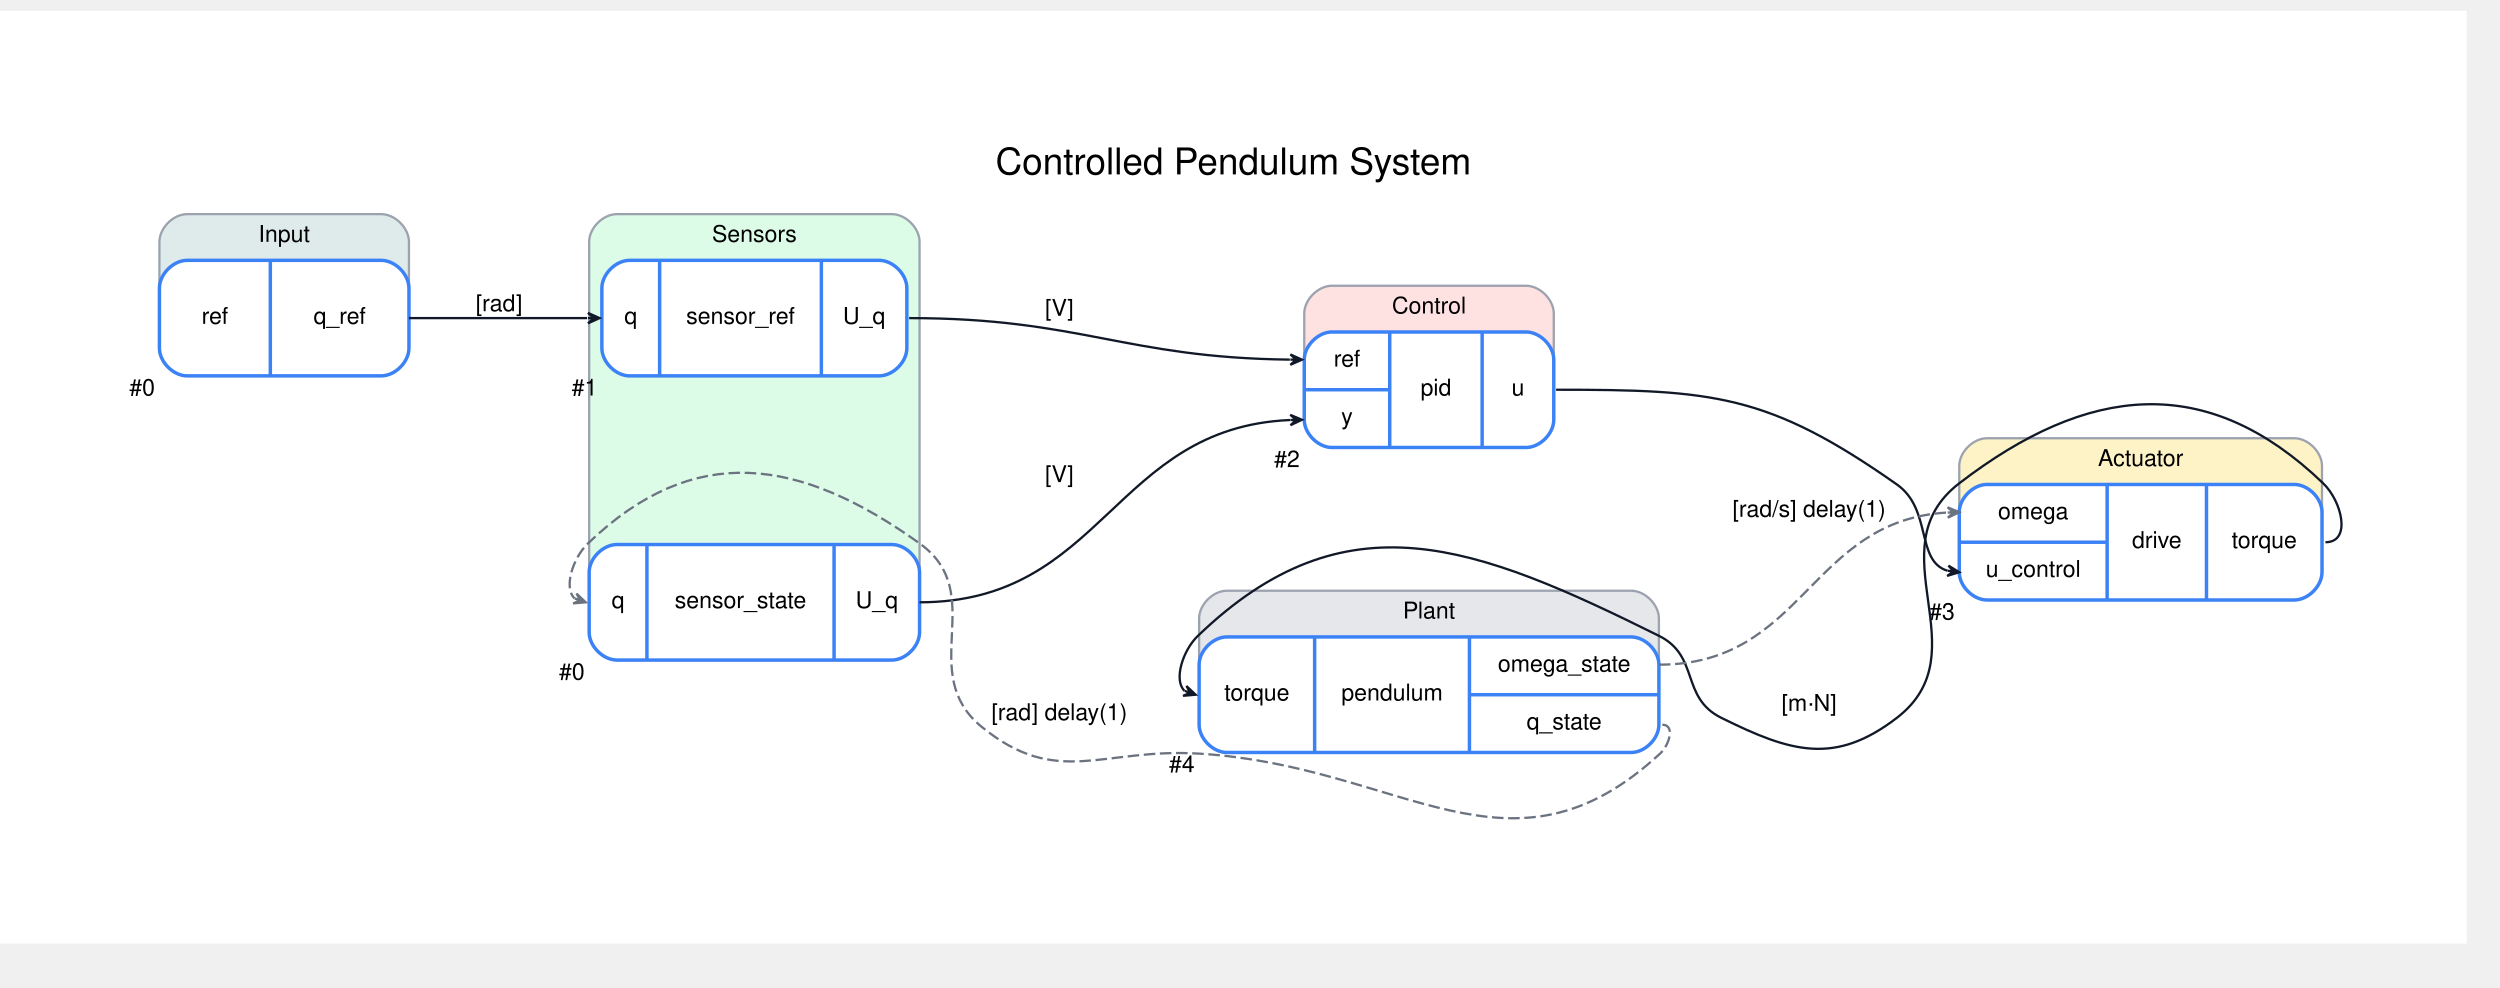
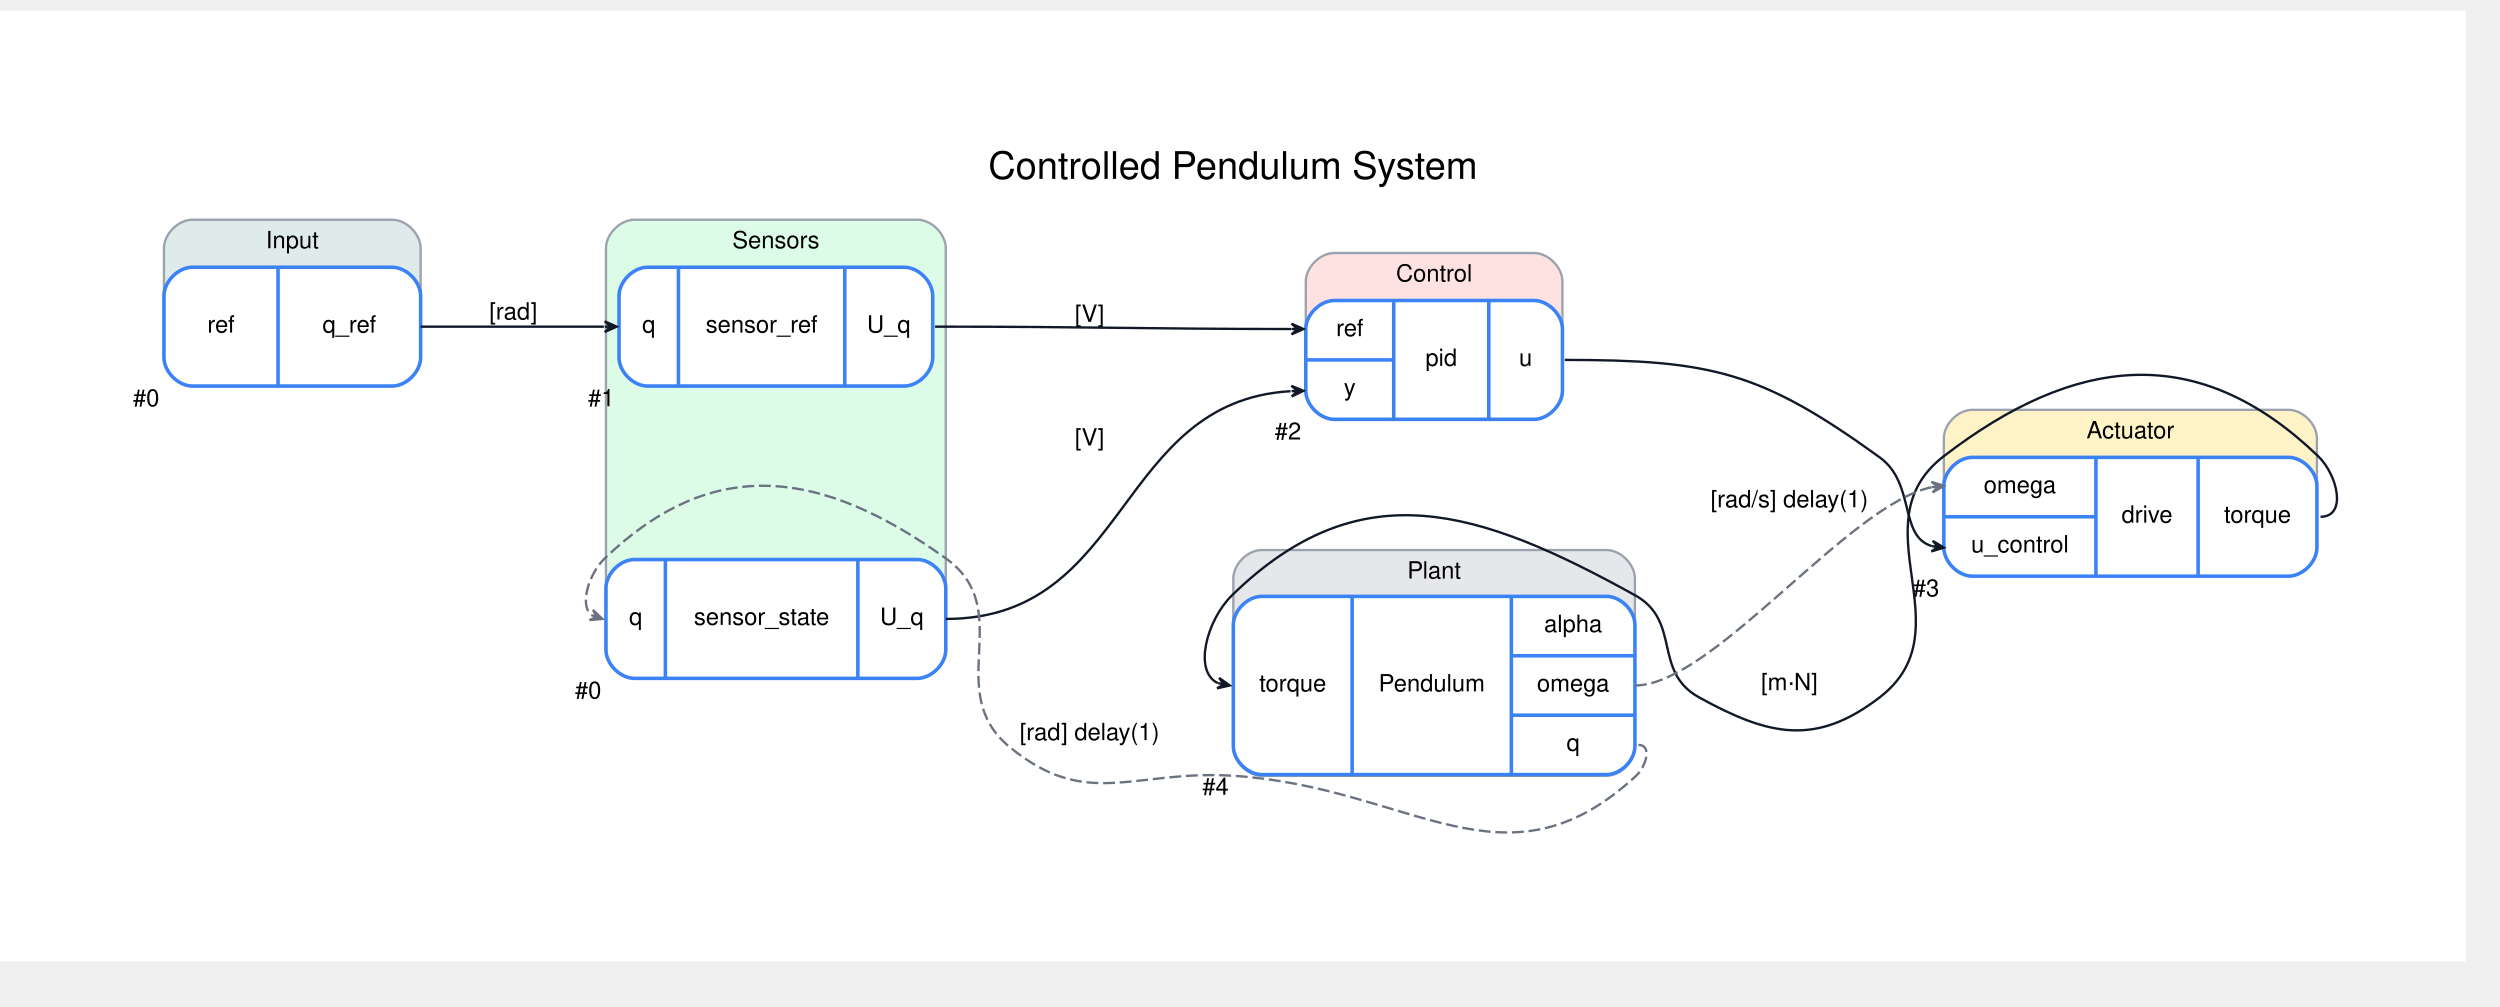
- <svg xmlns="http://www.w3.org/2000/svg" width="1096pt" height="433pt" viewBox="14.40 14.40 1082.04 418.12">
-   <g id="graph0" class="graph" transform="scale(1 1) rotate(0) translate(68.4 364.12)">
-     <polygon fill="white" stroke="transparent" points="-54,54 -54,-349.72 1013.64,-349.72 1013.64,54 -54,54" />
-     <text text-anchor="middle" x="479.82" y="-278.92" font-family="Helvetica,sans-Serif" font-size="16.00">Controlled Pendulum System</text>
+ <svg xmlns="http://www.w3.org/2000/svg" width="1066pt" height="429pt" viewBox="14.40 14.40 1052.04 414.46">
+   <g id="graph0" class="graph" transform="scale(1 1) rotate(0) translate(68.4 360.46)">
+     <polygon fill="white" stroke="transparent" points="-54,54 -54,-346.06 983.64,-346.06 983.64,54 -54,54" />
+     <text text-anchor="middle" x="464.82" y="-275.26" font-family="Helvetica,sans-Serif" font-size="16.00">Controlled Pendulum System</text>
    <g id="clust1" class="cluster">
-       <path fill="#dfebeb" stroke="#9ca3af" d="M27,-191.72C27,-191.72 111,-191.72 111,-191.72 117,-191.72 123,-197.72 123,-203.72 123,-203.72 123,-249.72 123,-249.72 123,-255.72 117,-261.72 111,-261.72 111,-261.72 27,-261.72 27,-261.72 21,-261.72 15,-255.72 15,-249.72 15,-249.72 15,-203.72 15,-203.72 15,-197.72 21,-191.72 27,-191.72" />
-       <text text-anchor="middle" x="69" y="-249.72" font-family="Helvetica,sans-Serif" font-size="10.00">Input</text>
+       <path fill="#dfebeb" stroke="#9ca3af" d="M27,-188.06C27,-188.06 111,-188.06 111,-188.06 117,-188.06 123,-194.06 123,-200.06 123,-200.06 123,-246.06 123,-246.06 123,-252.06 117,-258.06 111,-258.06 111,-258.06 27,-258.06 27,-258.06 21,-258.06 15,-252.06 15,-246.06 15,-246.06 15,-200.06 15,-200.06 15,-194.06 21,-188.06 27,-188.06" />
+       <text text-anchor="middle" x="69" y="-246.06" font-family="Helvetica,sans-Serif" font-size="10.00">Input</text>
    </g>
    <g id="clust2" class="cluster">
-       <path fill="#dcfce7" stroke="#9ca3af" d="M213,-68.72C213,-68.72 332,-68.72 332,-68.72 338,-68.72 344,-74.72 344,-80.72 344,-80.72 344,-249.72 344,-249.72 344,-255.72 338,-261.72 332,-261.72 332,-261.72 213,-261.72 213,-261.72 207,-261.72 201,-255.72 201,-249.72 201,-249.72 201,-80.72 201,-80.72 201,-74.72 207,-68.72 213,-68.72" />
-       <text text-anchor="middle" x="272.5" y="-249.72" font-family="Helvetica,sans-Serif" font-size="10.00">Sensors</text>
+       <path fill="#dcfce7" stroke="#9ca3af" d="M213,-65.06C213,-65.06 332,-65.06 332,-65.06 338,-65.06 344,-71.06 344,-77.06 344,-77.06 344,-246.06 344,-246.06 344,-252.06 338,-258.06 332,-258.06 332,-258.06 213,-258.06 213,-258.06 207,-258.06 201,-252.06 201,-246.06 201,-246.06 201,-77.06 201,-77.06 201,-71.06 207,-65.06 213,-65.06" />
+       <text text-anchor="middle" x="272.5" y="-246.06" font-family="Helvetica,sans-Serif" font-size="10.00">Sensors</text>
    </g>
    <g id="clust3" class="cluster">
-       <path fill="#fee2e2" stroke="#9ca3af" d="M522.5,-160.72C522.5,-160.72 606.5,-160.72 606.5,-160.72 612.5,-160.72 618.5,-166.72 618.5,-172.72 618.5,-172.72 618.5,-218.72 618.5,-218.72 618.5,-224.72 612.5,-230.72 606.5,-230.72 606.5,-230.72 522.5,-230.72 522.5,-230.72 516.5,-230.72 510.5,-224.72 510.5,-218.72 510.5,-218.72 510.5,-172.72 510.5,-172.72 510.5,-166.72 516.5,-160.72 522.5,-160.72" />
-       <text text-anchor="middle" x="564.5" y="-218.72" font-family="Helvetica,sans-Serif" font-size="10.00">Control</text>
+       <path fill="#fee2e2" stroke="#9ca3af" d="M507.5,-174.06C507.5,-174.06 591.5,-174.06 591.5,-174.06 597.5,-174.06 603.5,-180.06 603.5,-186.06 603.5,-186.06 603.5,-232.06 603.5,-232.06 603.5,-238.06 597.5,-244.06 591.5,-244.06 591.5,-244.06 507.5,-244.06 507.5,-244.06 501.5,-244.06 495.5,-238.06 495.5,-232.06 495.5,-232.06 495.5,-186.06 495.5,-186.06 495.5,-180.06 501.5,-174.06 507.5,-174.06" />
+       <text text-anchor="middle" x="549.5" y="-232.06" font-family="Helvetica,sans-Serif" font-size="10.00">Control</text>
    </g>
    <g id="clust4" class="cluster">
-       <path fill="#fef3c7" stroke="#9ca3af" d="M806,-94.72C806,-94.72 939,-94.72 939,-94.72 945,-94.72 951,-100.72 951,-106.72 951,-106.72 951,-152.72 951,-152.72 951,-158.72 945,-164.72 939,-164.72 939,-164.72 806,-164.72 806,-164.72 800,-164.72 794,-158.72 794,-152.72 794,-152.72 794,-106.72 794,-106.72 794,-100.72 800,-94.72 806,-94.72" />
-       <text text-anchor="middle" x="872.5" y="-152.72" font-family="Helvetica,sans-Serif" font-size="10.00">Actuator</text>
+       <path fill="#fef3c7" stroke="#9ca3af" d="M776,-108.06C776,-108.06 909,-108.06 909,-108.06 915,-108.06 921,-114.06 921,-120.06 921,-120.06 921,-166.06 921,-166.06 921,-172.06 915,-178.06 909,-178.06 909,-178.06 776,-178.06 776,-178.06 770,-178.06 764,-172.06 764,-166.06 764,-166.06 764,-120.06 764,-120.06 764,-114.06 770,-108.06 776,-108.06" />
+       <text text-anchor="middle" x="842.5" y="-166.06" font-family="Helvetica,sans-Serif" font-size="10.00">Actuator</text>
    </g>
    <g id="clust5" class="cluster">
-       <path fill="#e5e7eb" stroke="#9ca3af" d="M477,-28.72C477,-28.72 652,-28.72 652,-28.72 658,-28.72 664,-34.72 664,-40.72 664,-40.72 664,-86.72 664,-86.72 664,-92.72 658,-98.72 652,-98.72 652,-98.72 477,-98.72 477,-98.72 471,-98.72 465,-92.72 465,-86.72 465,-86.72 465,-40.72 465,-40.72 465,-34.72 471,-28.72 477,-28.72" />
-       <text text-anchor="middle" x="564.5" y="-86.72" font-family="Helvetica,sans-Serif" font-size="10.00">Plant</text>
+       <path fill="#e5e7eb" stroke="#9ca3af" d="M477,-24.06C477,-24.06 622,-24.06 622,-24.06 628,-24.06 634,-30.06 634,-36.06 634,-36.06 634,-107.06 634,-107.06 634,-113.06 628,-119.06 622,-119.06 622,-119.06 477,-119.06 477,-119.06 471,-119.06 465,-113.06 465,-107.06 465,-107.06 465,-36.06 465,-36.06 465,-30.06 471,-24.06 477,-24.06" />
+       <text text-anchor="middle" x="549.5" y="-107.06" font-family="Helvetica,sans-Serif" font-size="10.00">Plant</text>
    </g>
    <g id="node1" class="node">
-       <path fill="white" stroke="#3b82f6" stroke-width="1.5" d="M27,-191.72C27,-191.72 111,-191.72 111,-191.72 117,-191.72 123,-197.72 123,-203.72 123,-203.72 123,-229.72 123,-229.72 123,-235.72 117,-241.72 111,-241.72 111,-241.72 27,-241.72 27,-241.72 21,-241.72 15,-235.72 15,-229.72 15,-229.72 15,-203.72 15,-203.72 15,-197.72 21,-191.72 27,-191.72" />
-       <text text-anchor="middle" x="39" y="-214.22" font-family="Helvetica,sans-Serif" font-size="10.00">ref</text>
-       <polyline fill="none" stroke="#3b82f6" stroke-width="1.5" points="63,-191.72 63,-241.72 " />
-       <text text-anchor="middle" x="93" y="-214.22" font-family="Helvetica,sans-Serif" font-size="10.00">q_ref</text>
-       <text text-anchor="middle" x="7.5" y="-183.22" font-family="Helvetica,sans-Serif" font-size="10.00">#0</text>
+       <path fill="white" stroke="#3b82f6" stroke-width="1.5" d="M27,-188.06C27,-188.06 111,-188.06 111,-188.06 117,-188.06 123,-194.06 123,-200.06 123,-200.06 123,-226.06 123,-226.06 123,-232.06 117,-238.06 111,-238.06 111,-238.06 27,-238.06 27,-238.06 21,-238.06 15,-232.06 15,-226.06 15,-226.06 15,-200.06 15,-200.06 15,-194.06 21,-188.06 27,-188.06" />
+       <text text-anchor="middle" x="39" y="-210.56" font-family="Helvetica,sans-Serif" font-size="10.00">ref</text>
+       <polyline fill="none" stroke="#3b82f6" stroke-width="1.5" points="63,-188.06 63,-238.06 " />
+       <text text-anchor="middle" x="93" y="-210.56" font-family="Helvetica,sans-Serif" font-size="10.00">q_ref</text>
+       <text text-anchor="middle" x="7.5" y="-179.56" font-family="Helvetica,sans-Serif" font-size="10.00">#0</text>
    </g>
    <g id="node2" class="node">
-       <path fill="white" stroke="#3b82f6" stroke-width="1.5" d="M218.5,-191.72C218.5,-191.72 326.5,-191.72 326.5,-191.72 332.5,-191.72 338.5,-197.72 338.5,-203.72 338.5,-203.72 338.5,-229.72 338.5,-229.72 338.5,-235.72 332.5,-241.72 326.5,-241.72 326.5,-241.72 218.5,-241.72 218.5,-241.72 212.5,-241.72 206.5,-235.72 206.5,-229.72 206.5,-229.72 206.5,-203.72 206.5,-203.72 206.5,-197.72 212.5,-191.72 218.5,-191.72" />
-       <text text-anchor="middle" x="219" y="-214.22" font-family="Helvetica,sans-Serif" font-size="10.00">q</text>
-       <polyline fill="none" stroke="#3b82f6" stroke-width="1.5" points="231.5,-191.72 231.5,-241.72 " />
-       <text text-anchor="middle" x="266.5" y="-214.22" font-family="Helvetica,sans-Serif" font-size="10.00">sensor_ref</text>
-       <polyline fill="none" stroke="#3b82f6" stroke-width="1.5" points="301.5,-191.72 301.5,-241.72 " />
-       <text text-anchor="middle" x="320" y="-214.22" font-family="Helvetica,sans-Serif" font-size="10.00">U_q</text>
-       <text text-anchor="middle" x="199" y="-183.22" font-family="Helvetica,sans-Serif" font-size="10.00">#1</text>
+       <path fill="white" stroke="#3b82f6" stroke-width="1.5" d="M218.5,-188.06C218.5,-188.06 326.5,-188.06 326.5,-188.06 332.5,-188.06 338.5,-194.06 338.5,-200.06 338.5,-200.06 338.5,-226.06 338.5,-226.06 338.5,-232.06 332.5,-238.06 326.5,-238.06 326.5,-238.06 218.5,-238.06 218.5,-238.06 212.5,-238.06 206.5,-232.06 206.5,-226.06 206.5,-226.06 206.5,-200.06 206.5,-200.06 206.5,-194.06 212.5,-188.06 218.5,-188.06" />
+       <text text-anchor="middle" x="219" y="-210.56" font-family="Helvetica,sans-Serif" font-size="10.00">q</text>
+       <polyline fill="none" stroke="#3b82f6" stroke-width="1.5" points="231.5,-188.06 231.5,-238.06 " />
+       <text text-anchor="middle" x="266.5" y="-210.56" font-family="Helvetica,sans-Serif" font-size="10.00">sensor_ref</text>
+       <polyline fill="none" stroke="#3b82f6" stroke-width="1.5" points="301.5,-188.06 301.5,-238.06 " />
+       <text text-anchor="middle" x="320" y="-210.56" font-family="Helvetica,sans-Serif" font-size="10.00">U_q</text>
+       <text text-anchor="middle" x="199" y="-179.56" font-family="Helvetica,sans-Serif" font-size="10.00">#1</text>
    </g>
    <g id="edge1" class="edge">
-       <path fill="none" stroke="#111827" d="M123,-216.72C157.8,-216.72 167.83,-216.72 200.12,-216.72" />
-       <polygon fill="#111827" stroke="#111827" points="205.5,-216.72 200.5,-218.97 203,-216.72 200.5,-216.72 200.5,-216.72 200.5,-216.72 203,-216.72 200.5,-214.47 205.5,-216.72 205.5,-216.72" />
-       <text text-anchor="middle" x="162" y="-219.72" font-family="Helvetica,sans-Serif" font-size="10.00">[rad]</text>
+       <path fill="none" stroke="#111827" d="M123,-213.06C157.8,-213.06 167.83,-213.06 200.12,-213.06" />
+       <polygon fill="#111827" stroke="#111827" points="205.5,-213.06 200.5,-215.31 203,-213.06 200.5,-213.06 200.5,-213.06 200.5,-213.06 203,-213.06 200.5,-210.81 205.5,-213.06 205.5,-213.06" />
+       <text text-anchor="middle" x="162" y="-216.06" font-family="Helvetica,sans-Serif" font-size="10.00">[rad]</text>
    </g>
    <g id="node4" class="node">
-       <path fill="white" stroke="#3b82f6" stroke-width="1.5" d="M522.5,-160.72C522.5,-160.72 606.5,-160.72 606.5,-160.72 612.5,-160.72 618.5,-166.72 618.5,-172.72 618.5,-172.72 618.5,-198.72 618.5,-198.72 618.5,-204.72 612.5,-210.72 606.5,-210.72 606.5,-210.72 522.5,-210.72 522.5,-210.72 516.5,-210.72 510.5,-204.72 510.5,-198.72 510.5,-198.72 510.5,-172.72 510.5,-172.72 510.5,-166.72 516.5,-160.72 522.5,-160.72" />
-       <text text-anchor="middle" x="529" y="-195.72" font-family="Helvetica,sans-Serif" font-size="10.00">ref</text>
-       <polyline fill="none" stroke="#3b82f6" stroke-width="1.5" points="510.5,-185.72 547.5,-185.72 " />
-       <text text-anchor="middle" x="529" y="-170.72" font-family="Helvetica,sans-Serif" font-size="10.00">y</text>
-       <polyline fill="none" stroke="#3b82f6" stroke-width="1.5" points="547.5,-160.72 547.5,-210.72 " />
-       <text text-anchor="middle" x="567.5" y="-183.22" font-family="Helvetica,sans-Serif" font-size="10.00">pid</text>
-       <polyline fill="none" stroke="#3b82f6" stroke-width="1.5" points="587.5,-160.72 587.5,-210.72 " />
-       <text text-anchor="middle" x="603" y="-183.22" font-family="Helvetica,sans-Serif" font-size="10.00">u</text>
-       <text text-anchor="middle" x="503" y="-152.22" font-family="Helvetica,sans-Serif" font-size="10.00">#2</text>
+       <path fill="white" stroke="#3b82f6" stroke-width="1.5" d="M507.5,-174.06C507.5,-174.06 591.5,-174.06 591.5,-174.06 597.5,-174.06 603.5,-180.06 603.5,-186.06 603.5,-186.06 603.5,-212.06 603.5,-212.06 603.5,-218.06 597.5,-224.06 591.5,-224.06 591.5,-224.06 507.5,-224.06 507.5,-224.06 501.5,-224.06 495.5,-218.06 495.5,-212.06 495.5,-212.06 495.5,-186.06 495.5,-186.06 495.5,-180.06 501.5,-174.06 507.5,-174.06" />
+       <text text-anchor="middle" x="514" y="-209.06" font-family="Helvetica,sans-Serif" font-size="10.00">ref</text>
+       <polyline fill="none" stroke="#3b82f6" stroke-width="1.5" points="495.5,-199.06 532.5,-199.06 " />
+       <text text-anchor="middle" x="514" y="-184.06" font-family="Helvetica,sans-Serif" font-size="10.00">y</text>
+       <polyline fill="none" stroke="#3b82f6" stroke-width="1.5" points="532.5,-174.06 532.5,-224.06 " />
+       <text text-anchor="middle" x="552.5" y="-196.56" font-family="Helvetica,sans-Serif" font-size="10.00">pid</text>
+       <polyline fill="none" stroke="#3b82f6" stroke-width="1.5" points="572.5,-174.06 572.5,-224.06 " />
+       <text text-anchor="middle" x="588" y="-196.56" font-family="Helvetica,sans-Serif" font-size="10.00">u</text>
+       <text text-anchor="middle" x="488" y="-165.56" font-family="Helvetica,sans-Serif" font-size="10.00">#2</text>
    </g>
    <g id="edge3" class="edge">
-       <path fill="none" stroke="#111827" d="M339.5,-216.72C413.7,-216.72 432.64,-199.55 504.25,-198.75" />
-       <polygon fill="#111827" stroke="#111827" points="509.5,-198.72 504.51,-201 507,-198.73 504.5,-198.75 504.5,-198.75 504.5,-198.75 507,-198.73 504.49,-196.5 509.5,-198.72 509.5,-198.72" />
-       <text text-anchor="middle" x="404.5" y="-217.72" font-family="Helvetica,sans-Serif" font-size="10.00">[V]</text>
+       <path fill="none" stroke="#111827" d="M339.5,-213.06C406.64,-213.06 424.7,-212.11 489.35,-212.06" />
+       <polygon fill="#111827" stroke="#111827" points="494.5,-212.06 489.5,-214.31 492,-212.06 489.5,-212.06 489.5,-212.06 489.5,-212.06 492,-212.06 489.5,-209.81 494.5,-212.06 494.5,-212.06" />
+       <text text-anchor="middle" x="404.5" y="-215.06" font-family="Helvetica,sans-Serif" font-size="10.00">[V]</text>
    </g>
    <g id="node3" class="node">
-       <path fill="white" stroke="#3b82f6" stroke-width="1.5" d="M213,-68.72C213,-68.72 332,-68.72 332,-68.72 338,-68.72 344,-74.72 344,-80.72 344,-80.72 344,-106.72 344,-106.72 344,-112.72 338,-118.72 332,-118.72 332,-118.72 213,-118.72 213,-118.72 207,-118.72 201,-112.72 201,-106.72 201,-106.72 201,-80.72 201,-80.72 201,-74.72 207,-68.72 213,-68.72" />
-       <text text-anchor="middle" x="213.5" y="-91.22" font-family="Helvetica,sans-Serif" font-size="10.00">q</text>
-       <polyline fill="none" stroke="#3b82f6" stroke-width="1.5" points="226,-68.72 226,-118.72 " />
-       <text text-anchor="middle" x="266.5" y="-91.22" font-family="Helvetica,sans-Serif" font-size="10.00">sensor_state</text>
-       <polyline fill="none" stroke="#3b82f6" stroke-width="1.5" points="307,-68.72 307,-118.72 " />
-       <text text-anchor="middle" x="325.5" y="-91.22" font-family="Helvetica,sans-Serif" font-size="10.00">U_q</text>
-       <text text-anchor="middle" x="193.5" y="-60.22" font-family="Helvetica,sans-Serif" font-size="10.00">#0</text>
+       <path fill="white" stroke="#3b82f6" stroke-width="1.5" d="M213,-65.06C213,-65.06 332,-65.06 332,-65.06 338,-65.06 344,-71.06 344,-77.06 344,-77.06 344,-103.06 344,-103.06 344,-109.06 338,-115.06 332,-115.06 332,-115.06 213,-115.06 213,-115.06 207,-115.06 201,-109.06 201,-103.06 201,-103.06 201,-77.06 201,-77.06 201,-71.06 207,-65.06 213,-65.06" />
+       <text text-anchor="middle" x="213.5" y="-87.56" font-family="Helvetica,sans-Serif" font-size="10.00">q</text>
+       <polyline fill="none" stroke="#3b82f6" stroke-width="1.5" points="226,-65.06 226,-115.06 " />
+       <text text-anchor="middle" x="266.5" y="-87.56" font-family="Helvetica,sans-Serif" font-size="10.00">sensor_state</text>
+       <polyline fill="none" stroke="#3b82f6" stroke-width="1.5" points="307,-65.06 307,-115.06 " />
+       <text text-anchor="middle" x="325.5" y="-87.56" font-family="Helvetica,sans-Serif" font-size="10.00">U_q</text>
+       <text text-anchor="middle" x="193.5" y="-56.56" font-family="Helvetica,sans-Serif" font-size="10.00">#0</text>
    </g>
    <g id="edge4" class="edge">
-       <path fill="none" stroke="#111827" d="M344,-93.72C423.75,-93.72 427.85,-169.36 504.35,-172.61" />
-       <polygon fill="#111827" stroke="#111827" points="509.5,-172.72 504.45,-174.86 507,-172.67 504.5,-172.61 504.5,-172.61 504.5,-172.61 507,-172.67 504.55,-170.36 509.5,-172.72 509.5,-172.72" />
-       <text text-anchor="middle" x="404.5" y="-145.72" font-family="Helvetica,sans-Serif" font-size="10.00">[V]</text>
+       <path fill="none" stroke="#111827" d="M344,-90.06C421.48,-90.06 415.5,-181.61 489.06,-185.9" />
+       <polygon fill="#111827" stroke="#111827" points="494.5,-186.06 489.44,-188.16 492,-185.99 489.5,-185.91 489.5,-185.91 489.5,-185.91 492,-185.99 489.57,-183.67 494.5,-186.06 494.5,-186.06" />
+       <text text-anchor="middle" x="404.5" y="-163.06" font-family="Helvetica,sans-Serif" font-size="10.00">[V]</text>
    </g>
    <g id="node5" class="node">
-       <path fill="white" stroke="#3b82f6" stroke-width="1.5" d="M806,-94.72C806,-94.72 939,-94.72 939,-94.72 945,-94.72 951,-100.72 951,-106.72 951,-106.72 951,-132.72 951,-132.72 951,-138.72 945,-144.72 939,-144.72 939,-144.72 806,-144.72 806,-144.72 800,-144.72 794,-138.72 794,-132.72 794,-132.72 794,-106.72 794,-106.72 794,-100.72 800,-94.72 806,-94.72" />
-       <text text-anchor="middle" x="826" y="-129.72" font-family="Helvetica,sans-Serif" font-size="10.00">omega</text>
-       <polyline fill="none" stroke="#3b82f6" stroke-width="1.5" points="794,-119.72 858,-119.72 " />
-       <text text-anchor="middle" x="826" y="-104.72" font-family="Helvetica,sans-Serif" font-size="10.00">u_control</text>
-       <polyline fill="none" stroke="#3b82f6" stroke-width="1.5" points="858,-94.72 858,-144.72 " />
-       <text text-anchor="middle" x="879.5" y="-117.22" font-family="Helvetica,sans-Serif" font-size="10.00">drive</text>
-       <polyline fill="none" stroke="#3b82f6" stroke-width="1.5" points="901,-94.72 901,-144.72 " />
-       <text text-anchor="middle" x="926" y="-117.22" font-family="Helvetica,sans-Serif" font-size="10.00">torque</text>
-       <text text-anchor="middle" x="786.5" y="-86.22" font-family="Helvetica,sans-Serif" font-size="10.00">#3</text>
+       <path fill="white" stroke="#3b82f6" stroke-width="1.5" d="M776,-108.06C776,-108.06 909,-108.06 909,-108.06 915,-108.06 921,-114.06 921,-120.06 921,-120.06 921,-146.06 921,-146.06 921,-152.06 915,-158.06 909,-158.06 909,-158.06 776,-158.06 776,-158.06 770,-158.06 764,-152.06 764,-146.06 764,-146.06 764,-120.06 764,-120.06 764,-114.06 770,-108.06 776,-108.06" />
+       <text text-anchor="middle" x="796" y="-143.06" font-family="Helvetica,sans-Serif" font-size="10.00">omega</text>
+       <polyline fill="none" stroke="#3b82f6" stroke-width="1.5" points="764,-133.06 828,-133.06 " />
+       <text text-anchor="middle" x="796" y="-118.06" font-family="Helvetica,sans-Serif" font-size="10.00">u_control</text>
+       <polyline fill="none" stroke="#3b82f6" stroke-width="1.5" points="828,-108.06 828,-158.06 " />
+       <text text-anchor="middle" x="849.5" y="-130.56" font-family="Helvetica,sans-Serif" font-size="10.00">drive</text>
+       <polyline fill="none" stroke="#3b82f6" stroke-width="1.5" points="871,-108.06 871,-158.06 " />
+       <text text-anchor="middle" x="896" y="-130.56" font-family="Helvetica,sans-Serif" font-size="10.00">torque</text>
+       <text text-anchor="middle" x="756.5" y="-99.56" font-family="Helvetica,sans-Serif" font-size="10.00">#3</text>
    </g>
    <g id="edge5" class="edge">
-       <path fill="none" stroke="#111827" d="M619.5,-185.72C687.54,-185.72 711.31,-183.81 767,-144.72 782.37,-133.93 775.04,-111.49 788.95,-107.37" />
-       <polygon fill="#111827" stroke="#111827" points="794,-106.72 789.33,-109.59 791.52,-107.04 789.04,-107.36 789.04,-107.36 789.04,-107.36 791.52,-107.04 788.75,-105.13 794,-106.72 794,-106.72" />
+       <path fill="none" stroke="#111827" d="M604.5,-199.06C666.14,-199.06 687.07,-194.2 737,-158.06 752.21,-147.05 745.01,-124.78 758.95,-120.71" />
+       <polygon fill="#111827" stroke="#111827" points="764,-120.06 759.33,-122.93 761.52,-120.38 759.04,-120.69 759.04,-120.69 759.04,-120.69 761.52,-120.38 758.75,-118.46 764,-120.06 764,-120.06" />
    </g>
    <g id="node6" class="node">
-       <path fill="white" stroke="#3b82f6" stroke-width="1.5" d="M477,-28.72C477,-28.72 652,-28.72 652,-28.72 658,-28.72 664,-34.72 664,-40.72 664,-40.72 664,-66.72 664,-66.72 664,-72.72 658,-78.72 652,-78.72 652,-78.72 477,-78.72 477,-78.72 471,-78.72 465,-72.72 465,-66.72 465,-66.72 465,-40.72 465,-40.72 465,-34.72 471,-28.72 477,-28.72" />
-       <text text-anchor="middle" x="490" y="-51.22" font-family="Helvetica,sans-Serif" font-size="10.00">torque</text>
-       <polyline fill="none" stroke="#3b82f6" stroke-width="1.5" points="515,-28.72 515,-78.72 " />
-       <text text-anchor="middle" x="548.5" y="-51.22" font-family="Helvetica,sans-Serif" font-size="10.00">pendulum</text>
-       <polyline fill="none" stroke="#3b82f6" stroke-width="1.5" points="582,-28.72 582,-78.72 " />
-       <text text-anchor="middle" x="623" y="-63.72" font-family="Helvetica,sans-Serif" font-size="10.00">omega_state</text>
-       <polyline fill="none" stroke="#3b82f6" stroke-width="1.5" points="582,-53.72 664,-53.72 " />
-       <text text-anchor="middle" x="623" y="-38.72" font-family="Helvetica,sans-Serif" font-size="10.00">q_state</text>
-       <text text-anchor="middle" x="457.5" y="-20.22" font-family="Helvetica,sans-Serif" font-size="10.00">#4</text>
+       <path fill="white" stroke="#3b82f6" stroke-width="1.5" d="M477,-24.56C477,-24.56 622,-24.56 622,-24.56 628,-24.56 634,-30.56 634,-36.56 634,-36.56 634,-87.56 634,-87.56 634,-93.56 628,-99.56 622,-99.56 622,-99.56 477,-99.56 477,-99.56 471,-99.56 465,-93.56 465,-87.56 465,-87.56 465,-36.56 465,-36.56 465,-30.56 471,-24.56 477,-24.56" />
+       <text text-anchor="middle" x="490" y="-59.56" font-family="Helvetica,sans-Serif" font-size="10.00">torque</text>
+       <polyline fill="none" stroke="#3b82f6" stroke-width="1.5" points="515,-24.56 515,-99.56 " />
+       <text text-anchor="middle" x="548.5" y="-59.56" font-family="Helvetica,sans-Serif" font-size="10.00">Pendulum</text>
+       <polyline fill="none" stroke="#3b82f6" stroke-width="1.5" points="582,-24.56 582,-99.56 " />
+       <text text-anchor="middle" x="608" y="-84.56" font-family="Helvetica,sans-Serif" font-size="10.00">alpha</text>
+       <polyline fill="none" stroke="#3b82f6" stroke-width="1.5" points="582,-74.56 634,-74.56 " />
+       <text text-anchor="middle" x="608" y="-59.56" font-family="Helvetica,sans-Serif" font-size="10.00">omega</text>
+       <polyline fill="none" stroke="#3b82f6" stroke-width="1.5" points="582,-49.56 634,-49.56 " />
+       <text text-anchor="middle" x="608" y="-34.56" font-family="Helvetica,sans-Serif" font-size="10.00">q</text>
+       <text text-anchor="middle" x="457.5" y="-16.06" font-family="Helvetica,sans-Serif" font-size="10.00">#4</text>
    </g>
    <g id="edge6" class="edge">
-       <path fill="none" stroke="#111827" d="M952.5,-119.72C963.84,-119.72 959.68,-137.36 951.5,-145.22 901.04,-193.74 849.5,-187.88 794,-145.22 756.99,-116.77 804.01,-72.17 767,-43.72 740.22,-23.13 721.26,-28.71 691,-43.72 673.24,-52.52 681.76,-70.41 664,-79.22 584.56,-118.61 528.41,-140.68 464.5,-79.22 457.86,-72.83 453.86,-59.99 458.68,-55.4" />
-       <polygon fill="#111827" stroke="#111827" points="463.5,-53.72 459.52,-57.49 461.14,-54.54 458.78,-55.36 458.78,-55.36 458.78,-55.36 461.14,-54.54 458.04,-53.24 463.5,-53.72 463.5,-53.72" />
-       <text text-anchor="middle" x="729" y="-46.72" font-family="Helvetica,sans-Serif" font-size="10.00">[m·N]</text>
+       <path fill="none" stroke="#111827" d="M922.5,-133.06C933.84,-133.06 929.68,-150.7 921.5,-158.56 871.04,-207.08 819.5,-201.22 764,-158.56 726.99,-130.11 774.01,-85.51 737,-57.06 710.22,-36.47 690.56,-40.71 661,-57.06 641.25,-67.98 653.75,-89.14 634,-100.06 568.07,-136.51 518.46,-152.62 464.5,-100.06 453.82,-89.65 448.05,-68 458.47,-63.07" />
+       <polygon fill="#111827" stroke="#111827" points="463.5,-62.06 459.04,-65.25 461.05,-62.55 458.6,-63.05 458.6,-63.05 458.6,-63.05 461.05,-62.55 458.15,-60.84 463.5,-62.06 463.5,-62.06" />
+       <text text-anchor="middle" x="699" y="-60.06" font-family="Helvetica,sans-Serif" font-size="10.00">[m·N]</text>
    </g>
    <g id="edge2" class="edge">
-       <path fill="none" stroke="#6b7280" stroke-dasharray="5,2" d="M665.5,-40.72C671.07,-40.72 668.6,-32 664.5,-28.22 599.35,31.93 553.5,-22.83 465,-28.22 422.99,-30.78 403.66,-13.17 371,-39.72 342.04,-63.26 374.33,-97.49 344,-119.22 292.16,-156.36 246.47,-163.42 200.5,-119.22 193.86,-112.83 189.86,-99.99 194.68,-95.4" />
-       <polygon fill="#6b7280" stroke="#6b7280" points="199.5,-93.72 195.52,-97.49 197.14,-94.54 194.78,-95.36 194.78,-95.36 194.78,-95.36 197.14,-94.54 194.04,-93.24 199.5,-93.72 199.5,-93.72" />
-       <text text-anchor="middle" x="404.5" y="-42.72" font-family="Helvetica,sans-Serif" font-size="10.00">[rad] delay(1)</text>
+       <path fill="none" stroke="#6b7280" stroke-dasharray="5,2" d="M635.5,-37.06C641.29,-37.06 638.75,-27.99 634.5,-24.06 579.23,27.13 540.18,-19.28 465,-24.06 422.97,-26.73 403.61,-9.41 371,-36.06 342.11,-59.67 374.33,-93.82 344,-115.56 292.16,-152.7 246.47,-159.76 200.5,-115.56 193.86,-109.17 189.86,-96.33 194.68,-91.74" />
+       <polygon fill="#6b7280" stroke="#6b7280" points="199.5,-90.06 195.52,-93.83 197.14,-90.88 194.78,-91.7 194.78,-91.7 194.78,-91.7 197.14,-90.88 194.04,-89.58 199.5,-90.06 199.5,-90.06" />
+       <text text-anchor="middle" x="404.5" y="-39.06" font-family="Helvetica,sans-Serif" font-size="10.00">[rad] delay(1)</text>
    </g>
    <g id="edge7" class="edge">
-       <path fill="none" stroke="#6b7280" stroke-dasharray="5,2" d="M664,-66.72C727.03,-66.72 729.13,-129.16 788.83,-132.57" />
-       <polygon fill="#6b7280" stroke="#6b7280" points="794,-132.72 788.94,-134.83 791.5,-132.65 789,-132.58 789,-132.58 789,-132.58 791.5,-132.65 789.07,-130.33 794,-132.72 794,-132.72" />
-       <text text-anchor="middle" x="729" y="-130.72" font-family="Helvetica,sans-Serif" font-size="10.00">[rad/s] delay(1)</text>
+       <path fill="none" stroke="#6b7280" stroke-dasharray="5,2" d="M634,-62.06C666.78,-62.06 723.93,-138.37 758.99,-145.52" />
+       <polygon fill="#6b7280" stroke="#6b7280" points="764,-146.06 758.79,-147.76 761.51,-145.79 759.03,-145.52 759.03,-145.52 759.03,-145.52 761.51,-145.79 759.27,-143.29 764,-146.06 764,-146.06" />
+       <text text-anchor="middle" x="699" y="-137.06" font-family="Helvetica,sans-Serif" font-size="10.00">[rad/s] delay(1)</text>
    </g>
  </g>
</svg>
